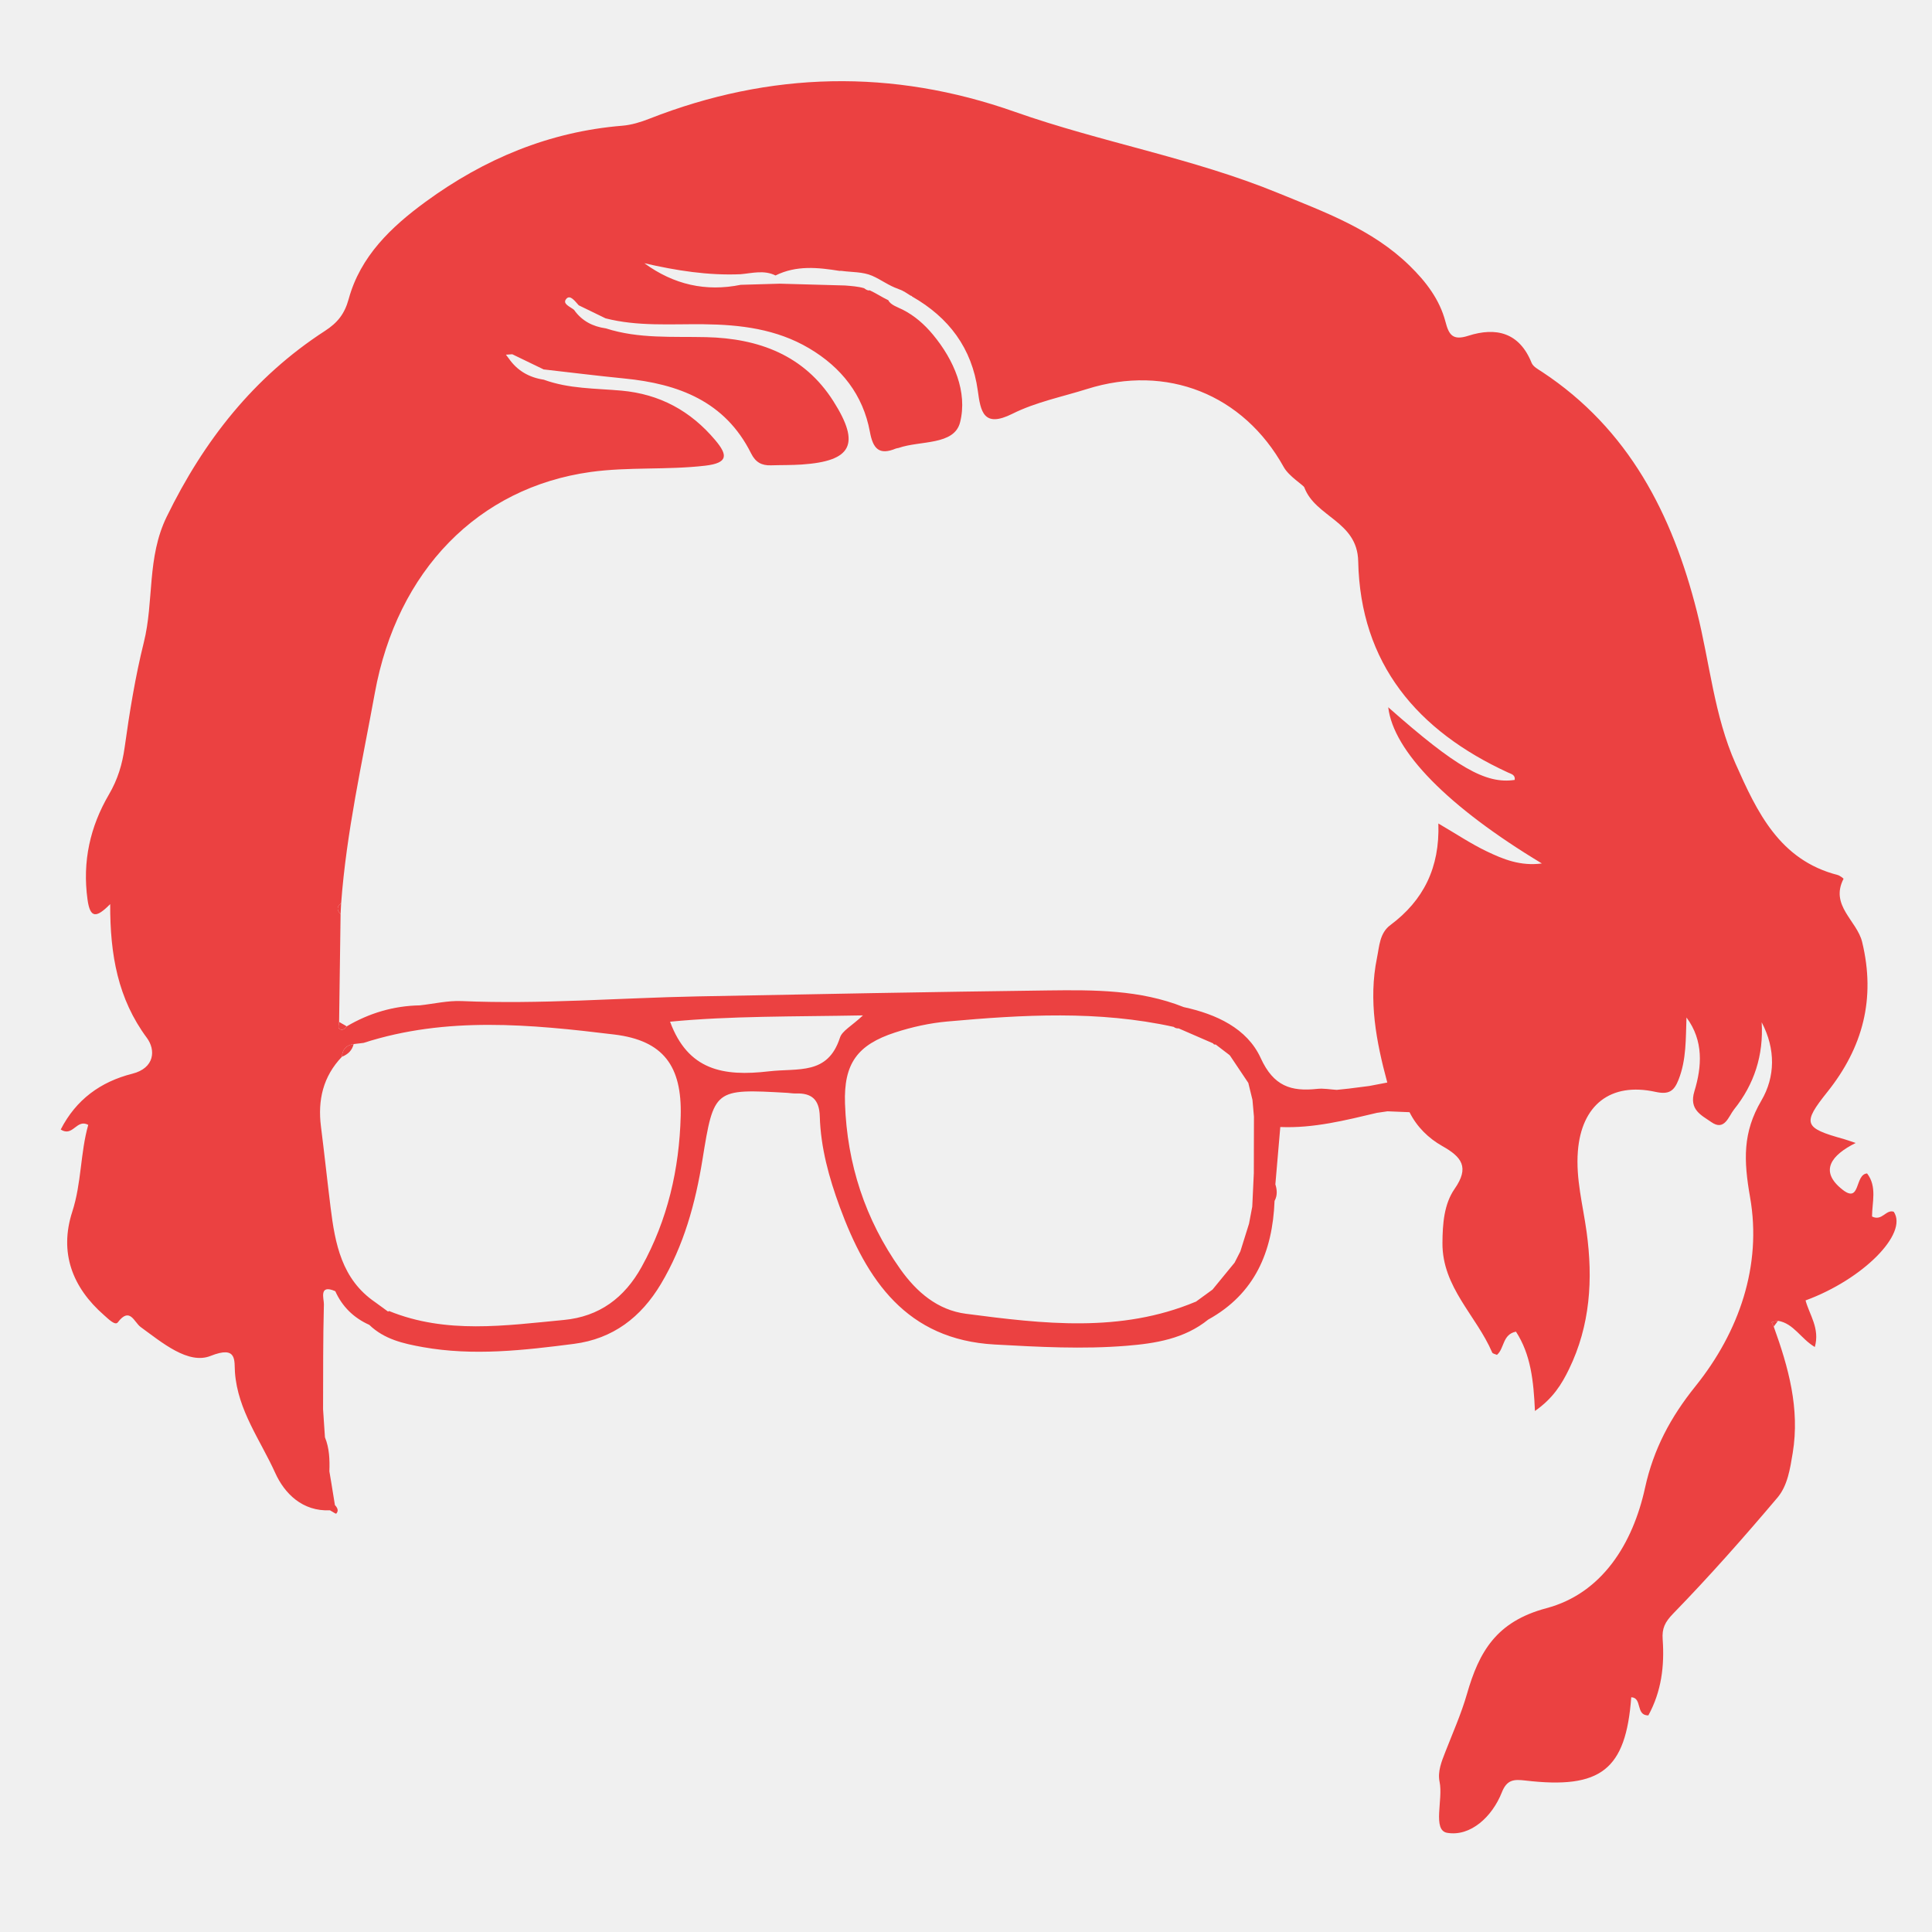
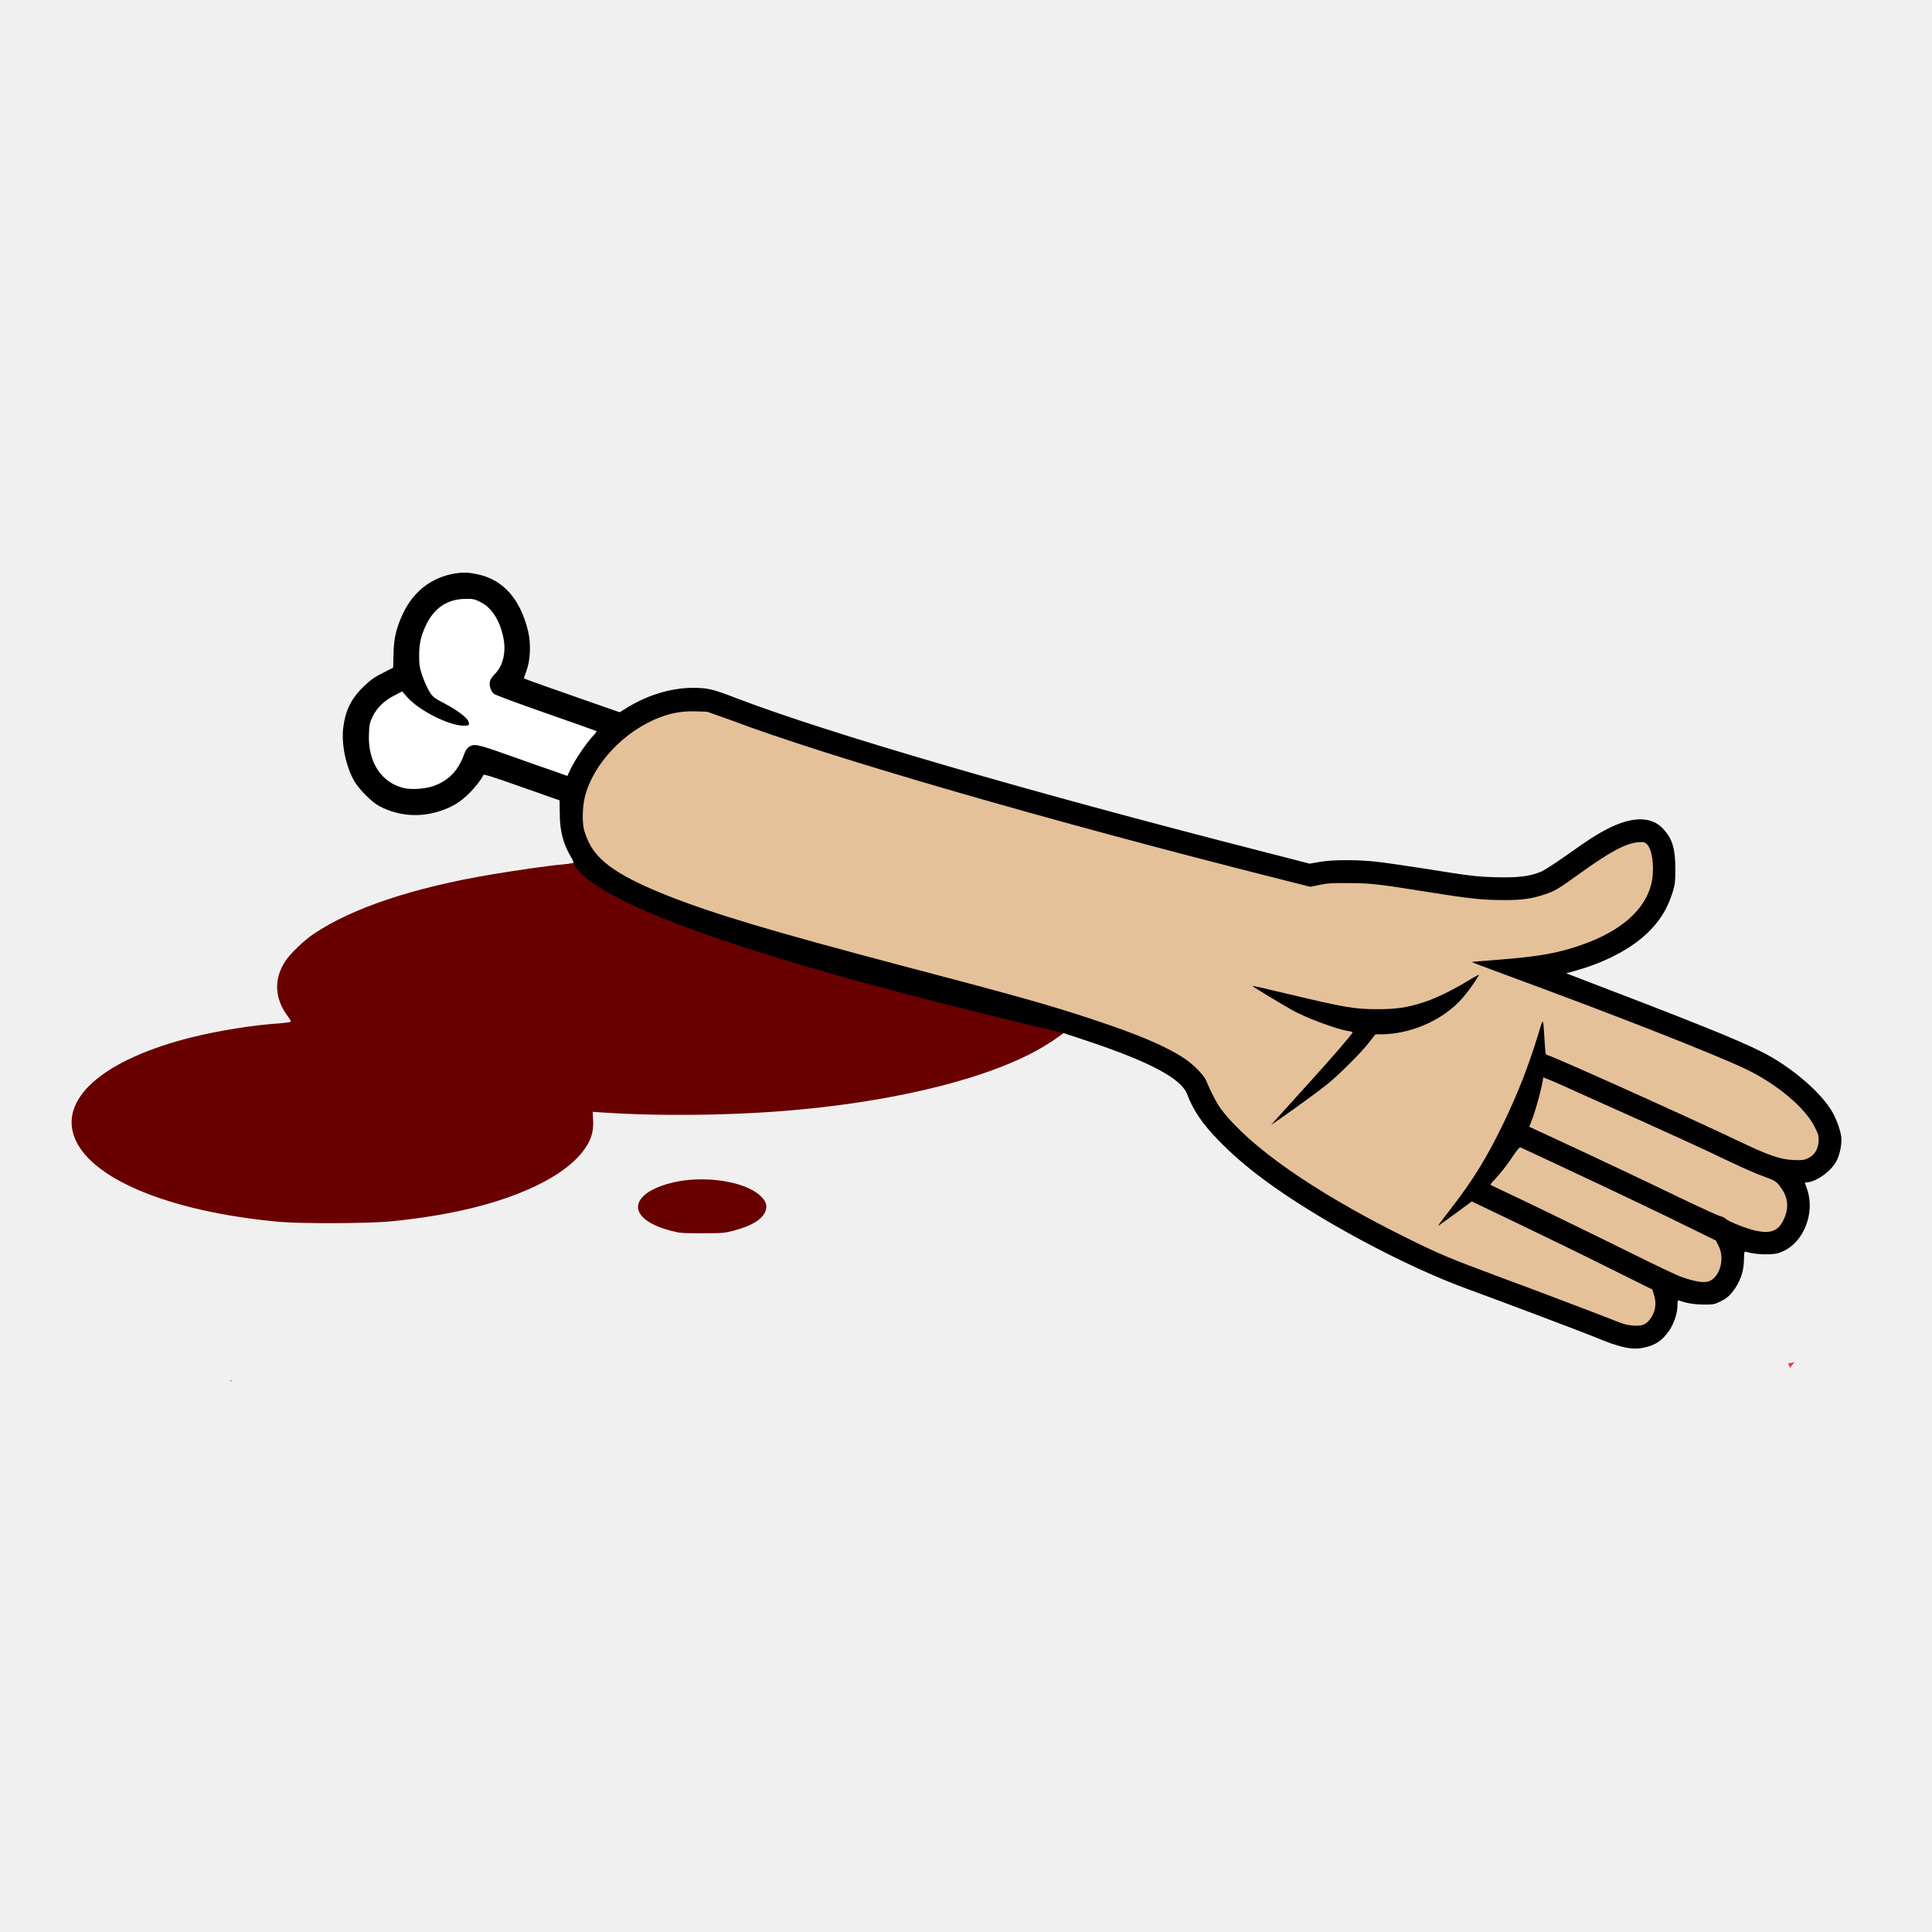
<svg xmlns="http://www.w3.org/2000/svg" version="1.1" id="Layer_1" x="0px" y="0px" width="612px" height="612px" viewBox="0 0 612 612" enable-background="new 0 0 612 612" xml:space="preserve">
-   <path fill="#EB4141" d="M108.066,286.063c-0.06,1.155-0.12,2.311-0.18,3.466C106.591,288.305,106.684,287.151,108.066,286.063z" />
-   <path fill="#EB4141" d="M599.884,383.846c-2.484-0.843-3.664,3.096-6.877,1.512c-0.012-4.365,1.667-9.474-1.57-13.648  c-3.953,0.289-2.021,9.63-7.729,5.182c-7.64-5.953-3.511-11.027,4.114-14.836c-2.208-0.731-3.026-1.041-3.865-1.272  c-12.643-3.497-13.067-4.919-5.104-14.888c11.223-14.047,15.382-29.549,11.016-47.515c-1.648-6.784-10.272-11.532-5.885-20.011  c0.035-0.068-1.166-1.017-1.88-1.199c-18.424-4.747-25.529-19.958-32.33-35.255c-6.818-15.343-8.184-32.147-12.255-48.23  c-7.798-30.793-21.567-57.77-49.031-75.885c-1.224-0.806-2.835-1.644-3.318-2.847c-3.871-9.643-11.265-11.414-20.081-8.585  c-4.936,1.585-6.134-0.327-7.21-4.454c-1.849-7.079-6.19-12.713-11.371-17.77c-11.814-11.531-26.954-16.981-41.776-23.057  c-26.99-11.063-55.854-15.989-83.283-25.671c-38.761-13.678-77.439-12.843-115.771,2.201c-2.724,1.068-5.649,1.968-8.542,2.205  c-23.159,1.89-43.73,10.515-62.294,24.077c-10.907,7.968-20.682,17.26-24.388,30.818c-1.298,4.75-3.558,7.536-7.533,10.111  c-22.521,14.602-38.322,34.706-50.102,58.829c-6.351,13.003-3.989,26.717-7.258,39.825c-2.72,10.914-4.519,22.093-6.074,33.245  c-0.755,5.407-2.183,10.161-4.961,14.907c-5.991,10.235-8.47,21.277-6.8,33.331c0.839,6.048,2.836,5.812,7.178,1.431  c-0.053,16.094,2.448,30,11.623,42.377c2.815,3.797,2.53,9.545-4.622,11.354c-10.03,2.537-17.816,8.179-22.669,17.673  c3.88,2.497,4.979-3.488,8.718-1.476c-2.527,8.88-2.096,18.36-5.062,27.521c-4.17,12.88-0.046,23.934,10.08,32.774  c1.305,1.14,3.488,3.393,4.343,2.264c3.826-5.064,5.176-0.025,7.224,1.465c6.788,4.939,15.091,11.986,22.169,9.165  c8.564-3.416,7.45,1.576,7.719,5.225c0.886,12.024,8.078,21.477,12.752,31.835c2.943,6.519,8.618,12.245,17.355,11.848  c0-0.001,0.001-0.001,0.001-0.002c0.687,0.379,1.851,1.193,1.976,1.058c0.876-0.954,0.34-1.896-0.42-2.719  c-0.374-2.308-0.748-4.614-1.122-6.92c-0.001-0.006,0-0.011-0.001-0.018c-0.002-0.013-0.005-0.024-0.008-0.037  c-0.012-0.071-0.023-0.142-0.035-0.213c-0.009-0.006-0.016-0.012-0.025-0.017c-0.001-0.002-0.002-0.004-0.002-0.006  c0.009,0.006,0.016,0.012,0.026,0.018c-0.194-1.163-0.391-2.329-0.586-3.493c0,0,0-0.001,0.001-0.001  c0.127-3.671,0.01-7.312-1.404-10.784c-0.02-0.03-0.042-0.061-0.062-0.091c0-0.001,0-0.002,0-0.003  c0.02,0.029,0.042,0.06,0.061,0.089c-0.199-2.964-0.396-5.926-0.596-8.89c0,0,0.001-0.001,0.001-0.001  c0.043-11.09-0.033-22.183,0.263-33.267c0.043-1.62-1.727-6.466,3.609-4.11c2.224,4.936,5.853,8.45,10.77,10.664  c4.726,4.575,10.833,5.951,16.961,7.046c15.999,2.86,31.946,1.017,47.844-1.025c12.355-1.589,21.256-8.405,27.567-18.972  c7.28-12.186,10.93-25.534,13.171-39.411c3.623-22.429,3.724-22.441,26.88-21.135c0.888,0.051,1.777,0.223,2.662,0.193  c5.052-0.164,7.467,1.883,7.621,7.303c0.282,9.873,2.935,19.422,6.301,28.588c8.514,23.195,21.129,42.094,49.108,43.635  c13.935,0.769,27.89,1.536,41.797,0.401c9.121-0.743,18.305-2.198,25.837-8.302c0.001,0,0.002,0.001,0.003,0.001  c14.787-8.173,20.377-21.487,21.008-37.576c-0.038-0.04-0.064-0.079-0.102-0.119c0.036,0.039,0.062,0.077,0.1,0.116  c0.938-1.713,0.82-3.476,0.257-5.263c0.001-0.001,0.001-0.001,0.001-0.001c0.52-6.051,1.042-12.102,1.562-18.15l0.007-0.003  c10.494,0.44,20.552-2.108,30.631-4.495c0.003,0.001,0.005,0.001,0.007,0.002c1.1-0.16,2.197-0.322,3.296-0.482  c0.001-0.001,0.001-0.002,0.002-0.004c2.333,0.095,4.664,0.19,6.994,0.285c-0.133-0.327-0.266-0.633-0.4-0.919  c0.135,0.287,0.27,0.595,0.402,0.923c2.332,4.67,6.026,8.269,10.389,10.728c6.107,3.44,8.679,6.676,3.899,13.538  c-3.367,4.836-3.815,11.064-3.861,17.131c-0.104,14.058,10.753,23.036,15.752,34.713c0.17,0.396,0.991,0.515,1.513,0.756  c2.396-2.03,1.711-6.501,6.022-7.354c4.702,7.231,5.583,15.585,6.014,25.129c5.727-4,8.463-8.468,10.787-13.243  c6.739-13.853,7.635-28.494,5.58-43.457c-1.165-8.5-3.455-16.833-2.77-25.569c1.147-14.61,10.271-21.959,24.608-18.812  c4.282,0.939,5.873-0.288,7.287-3.868c2.51-6.354,2.255-13.003,2.511-19.7c5.472,7.377,4.882,15.58,2.503,23.391  c-1.794,5.89,2.284,7.576,5.341,9.736c4.239,2.996,5.502-1.852,7.229-4.004c6.371-7.937,9.383-17.15,8.74-27.609  c4.501,8.543,4.277,17.363-0.092,24.804c-5.951,10.136-5.625,18.948-3.569,30.683c3.771,21.532-3.41,42.521-17.31,59.808  c-7.866,9.777-13.279,19.891-15.964,32.155c-3.884,17.771-13.637,33.468-31.229,38.151c-15.925,4.239-21.353,13.812-25.202,27.216  c-1.796,6.251-4.479,12.25-6.843,18.331c-1.194,3.071-2.496,6.209-1.812,9.485c1.17,5.611-2.356,15.322,2.411,16.133  c7.375,1.252,14.246-5.075,17.303-12.811c1.608-4.078,3.814-4.184,7.472-3.755c23.976,2.807,31.809-3.439,33.524-26.385  c3.584,0.164,1.301,5.786,5.415,5.756c4.15-7.578,5.142-15.714,4.539-24.097c-0.244-3.427,0.66-5.415,3.332-8.161  c11.474-11.796,22.393-24.158,33.025-36.727c3.203-3.786,4.012-9.139,4.84-14.182c2.297-14.004-1.344-27.063-6.015-39.991  c-0.232-0.468-0.464-0.934-0.695-1.399c0.688-0.146,1.371-0.291,2.058-0.441c4.948,0.814,7.211,5.671,11.648,8.296  c1.666-5.878-1.692-10.167-2.933-14.757C590.126,405.27,604.536,390.749,599.884,383.846z M215.626,353.507  c-0.441,16.806-4.126,32.901-12.372,47.794c-5.432,9.812-13.39,15.753-24.63,16.822c-18.59,1.771-37.257,4.541-55.388-2.832  c0,0.002-0.001,0.003-0.002,0.004l-0.308,0.172c-0.081,0.011-0.153,0.012-0.228,0.015c-0.002,0-0.004-0.001-0.006-0.002  c0.074-0.003,0.147-0.004,0.228-0.015c-1.376-0.999-2.748-2.001-4.122-3.001c0,0.001,0,0.001,0,0.002  c-10.592-7.259-12.659-18.521-14.089-30.062c-1.056-8.512-1.959-17.041-3.039-25.549c-1.062-8.377,0.67-15.861,6.637-22.104  c0.156-2.342,1.387-3.689,3.719-4.018c1.056-0.127,2.113-0.252,3.169-0.377c0-0.002,0.001-0.003,0.002-0.005  c26.204-8.452,52.917-5.868,79.399-2.646C210.195,329.607,216.038,337.746,215.626,353.507z M243.518,339.371  c-14.454,1.689-25.59-0.361-31.262-15.725c19.051-1.854,38.975-1.584,61.107-2c-3.622,3.396-6.578,4.859-7.288,7.049  C262.2,340.659,252.88,338.275,243.518,339.371z M397.22,371.511c-0.016,0.019-0.028,0.037-0.044,0.056  c-0.165,3.556-0.332,7.11-0.498,10.664c0.036,0.041,0.066,0.08,0.102,0.121c-0.035-0.041-0.066-0.082-0.104-0.123  c-0.338,1.772-0.673,3.546-1.008,5.316c-0.027,0.056-0.04,0.111-0.042,0.168c-0.906,2.896-1.813,5.793-2.718,8.69  c0.06,0.073,0.104,0.14,0.157,0.21c-0.054-0.071-0.1-0.138-0.159-0.212c-0.605,1.185-1.209,2.368-1.813,3.555  c0.057-0.012,0.112-0.023,0.169-0.035c-0.001,0.001-0.003,0.002-0.004,0.003c-0.055,0.012-0.108,0.023-0.163,0.034  c-2.339,2.852-4.678,5.703-7.014,8.556c-0.004,0.031-0.01,0.058-0.015,0.089c0,0-0.001,0-0.001,0.001  c0.004-0.032,0.011-0.061,0.015-0.093c-1.779,1.295-3.556,2.59-5.333,3.883c-0.001-0.014-0.003-0.027-0.004-0.041  c-23.795,9.948-48.314,7.003-72.762,3.811c-9.046-1.181-15.685-6.948-20.798-14.157c-11.107-15.666-16.858-33.298-17.511-52.419  c-0.433-12.681,3.915-18.637,15.889-22.532c5.315-1.73,10.921-2.972,16.482-3.471c23.959-2.154,47.938-3.553,71.739,1.703  c0.001-0.014,0.003-0.027,0.004-0.041c0.001,0,0.002,0,0.003,0c-0.001,0.015-0.003,0.028-0.004,0.043  c0.463,0.361,0.984,0.52,1.568,0.473c0,0,0.001,0,0.001-0.001c3.636,1.58,7.27,3.159,10.904,4.738  c-0.009-0.017-0.019-0.032-0.027-0.048l0.001,0.001c0.01,0.017,0.02,0.032,0.028,0.049c0.179,0.335,0.452,0.455,0.82,0.358  c0.001,0,0.001,0,0.002,0c1.453,1.107,2.902,2.216,4.351,3.321c0.048,0.093,0.114,0.148,0.186,0.188  c1.938,2.892,3.875,5.783,5.812,8.673l-0.002-0.001c0.439,1.785,0.873,3.569,1.312,5.356c0.094-0.111,0.177-0.221,0.261-0.329v0.003  c-0.083,0.107-0.166,0.216-0.259,0.326c0.154,1.774,0.314,3.549,0.471,5.324c-0.019,0.068-0.018,0.142,0,0.219  c-0.014,5.875-0.024,11.751-0.04,17.625c0.017-0.021,0.031-0.041,0.048-0.061C397.221,371.506,397.221,371.508,397.22,371.511z   M470.962,269.688c-4.985-2.384-9.622-5.5-15.334-8.833c0.488,13.996-4.733,24.385-15.188,32.172  c-3.437,2.56-3.49,6.682-4.257,10.418c-2.756,13.473-0.227,26.513,3.266,39.473c-0.093,0.293-0.19,0.556-0.292,0.805  c-0.001,0-0.003,0.001-0.004,0.002c0.102-0.251,0.2-0.515,0.293-0.809c-1.883,0.359-3.765,0.723-5.648,1.082  c0.001,0.001,0.001,0.001,0.002,0.002c-2.255,0.288-4.509,0.576-6.766,0.864c0.131,0.535,0.333,1.142,0.344,1.677  c-0.001,0-0.002,0-0.003,0.001c-0.01-0.536-0.213-1.145-0.344-1.681c-1.194,0.127-2.387,0.25-3.579,0.375  c0,0.001,0.001,0.002,0.001,0.003c-2.07-0.122-4.175-0.537-6.207-0.315c-8.276,0.895-13.819-0.839-17.886-9.751  c-4.314-9.457-14.134-13.933-24.397-16.157c-0.017,0.012-0.03,0.025-0.047,0.038c-0.001-0.001-0.002-0.001-0.003-0.002  c0.017-0.013,0.03-0.026,0.047-0.038c-13.86-5.52-28.453-5.457-42.971-5.274c-37.047,0.471-74.093,1.17-111.135,1.89  c-24.871,0.485-49.706,2.555-74.619,1.48c-4.379-0.187-8.811,0.871-13.219,1.354c0,0.001,0,0.003,0,0.004  c-8.32,0.147-16.026,2.433-23.182,6.646c-0.67,0.83-1.495,1.605-2.458,0.652c-0.334-0.33,0.008-1.344,0.042-2.043  c0.157-11.396,0.314-22.794,0.472-34.189c-1.295-1.225-1.202-2.378,0.18-3.466c1.678-22.48,6.644-44.455,10.665-66.548  c7.064-38.822,32.803-65.065,68.31-70.005c11.986-1.667,24.232-0.588,36.336-2.001c7.288-0.851,7.194-3.325,3.217-8.057  c-7.806-9.288-17.596-14.635-29.803-15.721c-8.227-0.732-16.615-0.553-24.546-3.462c-4.63-0.696-8.387-2.835-11.08-6.724  c-0.302-0.398-0.604-0.795-0.905-1.194c0.67-0.043,1.342-0.088,2.012-0.139c3.31,1.596,6.621,3.198,9.931,4.803  c8.536,0.966,17.061,2.034,25.609,2.878c17.077,1.684,31.873,7.215,40.101,23.709c1.422,2.85,3.363,3.888,6.299,3.793  c3.259-0.105,6.528-0.031,9.778-0.254c15.816-1.086,18.679-6.373,10.007-20.041c-9.255-14.591-23.657-19.913-40.29-20.306  c-10.648-0.252-21.385,0.571-31.762-2.77c-4.171-0.583-7.646-2.361-10.111-5.878c-1.187-1-3.864-1.895-2.421-3.52  c1.239-1.396,2.79,0.884,3.907,2.078c2.835,1.376,5.669,2.754,8.503,4.133c10.218,2.612,20.646,1.756,31.014,1.867  c11.7,0.125,23.123,1.503,33.453,7.614c10.234,6.056,17.11,14.74,19.27,26.506c0.985,5.367,2.959,7.452,8.241,5.247  c0.269-0.111,0.59-0.092,0.868-0.19c6.809-2.382,17.593-0.741,19.452-8.108c2.419-9.575-1.898-19.72-8.614-27.801  c-2.652-3.192-5.743-5.935-9.543-7.872c-1.51-0.77-3.931-1.518-4.562-2.997c-2.024-0.96-3.872-2.206-5.917-3.152  c-0.523,0.192-1.137-0.198-1.785-0.669c-1.928-0.556-4.007-0.688-6.038-0.855c-6.886-0.19-13.771-0.382-20.657-0.571  c-4.122,0.12-8.242,0.24-12.363,0.36c-11.08,2.248-21.222-0.05-30.526-6.834c10.073,2.317,20.182,3.927,30.491,3.477  c3.7-0.329,7.426-1.403,11.049,0.396c6.642-3.285,13.464-2.537,20.302-1.447c0.206-0.024,0.419-0.032,0.647-0.001  c3.177,0.439,6.716,0.25,9.71,1.562c2.787,1.222,5.232,3.121,8.123,4.104c0.135,0.046,0.254,0.106,0.37,0.168  c1.265,0.378,2.592,1.359,3.683,2.027c0.003,0,0.006-0.002,0.009-0.002c0.213,0,0.348,0.113,0.421,0.258  c11.6,6.62,18.972,16.327,20.815,29.846c0.891,6.539,1.773,11.901,11.007,7.275c7.34-3.674,15.694-5.338,23.619-7.832  c25.255-7.948,49.489,1.685,62.291,24.744c1.635,2.946,6.244,5.718,6.51,6.426c3.51,9.438,16.807,10.684,17.07,23.391  c0.676,32.507,18.763,53.739,47.461,66.933c1.027,0.474,2.349,0.718,2.115,2.342c-9.162,1.396-18.593-4.026-40.062-23.021  c1.629,13.896,18.857,31.531,48.67,49.486C481.586,274.425,476.151,272.172,470.962,269.688z" />
-   <path fill="#EB4141" d="M112.023,330.73c-0.483,2.039-1.829,3.278-3.719,4.018C108.461,332.406,109.692,331.059,112.023,330.73z" />
-   <path fill="#EB4141" d="M107.415,323.721c0.805,0.463,1.61,0.926,2.416,1.387c-0.67,0.832-1.495,1.608-2.458,0.654  C107.039,325.432,107.381,324.419,107.415,323.721z" />
-   <path fill="#EB4141" d="M561.864,420.228c-0.232-0.467-0.464-0.933-0.695-1.398c0.688-0.146,1.371-0.291,2.058-0.441  C562.771,418.995,562.317,419.611,561.864,420.228z" />
-   <polygon fill="#EB4141" points="68.243,424.379 67.731,424.537 67.83,424.04 " />
+   <path fill="#EB4141" d="M113.265,299.132c-0.06,1.155-0.12,2.311-0.18,3.466C111.79,301.374,111.883,300.22,113.265,299.132z" />
+   <path fill="#EB4141" d="M117.222,343.8c-0.483,2.039-1.829,3.277-3.719,4.018C113.66,345.476,114.891,344.128,117.222,343.8z" />
+   <path fill="#EB4141" d="M112.614,336.79c0.805,0.463,1.61,0.926,2.416,1.387c-0.67,0.832-1.495,1.608-2.458,0.654  C112.238,338.501,112.58,337.488,112.614,336.79z" />
+   <path fill="#EB4141" d="M567.063,433.298c-0.232-0.468-0.464-0.934-0.695-1.398c0.688-0.146,1.371-0.291,2.058-0.441  C567.971,432.064,567.517,432.681,567.063,433.298z" />
+   <polygon fill="#EB4141" points="73.442,437.448 72.93,437.606 73.029,437.109 " />
+   <polygon fill="#E5C19A" points="189.047,275.824 206.087,285.978 262.459,304.288 331.437,321.691 368.902,336.046 377.305,341.3   383.958,354.256 410.219,376.313 436.828,390.663 512.81,422.883 523.314,422.883 526.465,414.83 528.566,408.177 535.919,408.527   541.521,408.177 546.423,403.624 548.874,395.571 548.874,391.02 559.028,394.171 568.132,387.459 568.132,380.165 566.381,372.812   576.885,367.56 576.885,359.507 573.733,349.353 562.88,339.197 490.401,308.805 495.302,304.288 517.361,294.031 525.765,281.076   525.064,267.771 517.711,262.168 506.507,268.471 491.102,277.224 476.745,280.726 457.488,280.726 432.616,275.824   419.322,275.473 413.02,275.824 232.348,224.353 221.143,222.252 202.585,226.454 189.047,236.608 183.328,245.711 179.775,255.516   181.927,266.72 " />
+   <polygon fill="#FFFFFF" points="194.882,229.137 161.036,216.3 162.203,206.963 159.868,195.058 155.9,186.421 145.629,186.421   137.459,188.988 128.589,211.63 121.353,217.467 112.716,229.137 114.351,240.81 119.953,249.913 134.191,254.114 143.528,250.146   147.73,244.544 150.531,240.576 173.174,247.345 179.775,249.913 182.064,249.2 " />
+   <path d="M583.251,360.075c-0.336-2.521-1.849-6.442-3.474-8.908c-4.146-6.218-13.109-13.67-21.737-17.982  c-7.618-3.866-22.465-9.804-58.711-23.642l-3.193-1.232l3.193-0.896c8.964-2.521,17.086-6.723,22.297-11.652  c4.146-3.923,6.555-7.844,8.236-13.166c0.728-2.465,0.839-3.417,0.839-7.338c0-6.443-0.952-9.58-3.864-12.718  c-3.529-3.81-9.188-3.977-16.471-0.561c-3.698,1.792-6.443,3.474-14.006,8.852c-3.642,2.576-7.339,4.986-8.403,5.378  c-3.474,1.401-7.171,1.848-13.839,1.681c-6.498-0.169-8.571-0.449-23.248-2.802c-5.434-0.841-11.988-1.792-14.454-2.073  c-6.05-0.728-14.174-0.728-18.319,0l-3.249,0.561l-15.238-3.921c-75.294-19.272-137.591-37.479-166.555-48.572  c-7.507-2.913-9.02-3.193-13.781-3.193c-7.003,0.056-14.566,2.408-21.177,6.611l-1.793,1.12l-5.322-1.848  c-14.118-4.93-24.93-8.74-24.986-8.853c-0.055-0.055,0.28-1.176,0.785-2.465c1.232-3.361,1.457-8.516,0.504-12.492  c-2.465-10.309-8.011-16.471-16.246-18.096c-2.746-0.561-4.314-0.617-6.891-0.224c-7.394,1.231-13.109,5.602-16.47,12.66  c-2.129,4.537-2.913,7.731-3.025,12.773l-0.112,4.426l-3.193,1.625c-2.521,1.232-3.81,2.128-5.882,4.089  c-4.089,3.866-5.994,7.562-6.723,13.165c-0.672,5.155,0.784,12.381,3.474,17.031c1.625,2.746,5.546,6.667,7.955,7.955  c6.106,3.193,12.997,3.698,19.664,1.401c3.417-1.177,5.77-2.577,8.459-5.155c1.905-1.792,4.425-4.986,4.818-6.162  c0.112-0.28,3.809,0.896,10.869,3.417c5.882,2.073,11.316,3.978,11.989,4.202l1.288,0.448l0.057,4.089  c0,5.547,1.064,9.637,3.473,13.726c0.784,1.232,1.008,1.96,0.784,2.072c-0.16,0.107-1.482,0.313-2.91,0.43  c0.826,0.953,1.613,1.935,2.2,3.055c0.352,0.673,0.625,1.368,0.822,2.075c0.348,0.634,0.667,1.301,0.943,2.022  c2.405,2.072,4.554,4.362,6.536,6.994c1.148,1.524,2.173,3.135,3.299,4.677c0.021,0.024,0.04,0.046,0.063,0.07  c0.26,0.306,0.528,0.602,0.806,0.89c0.583,0.588,1.178,1.163,1.777,1.733c1.021,0.973,2.074,1.919,3.124,2.87  c0.999-0.059,2.016,0.047,3.015,0.357c14.234,4.405,28.229,9.732,42.795,12.968c5.347,1.19,10.714,2.354,16.032,3.666  c2.851,0.701,5.704,1.621,8.312,2.985c0.83,0.436,1.576,0.917,2.257,1.445c1.085-0.447,2.264-0.647,3.49-0.51  c11.437,1.271,22.647,3.693,33.942,5.813c5.353,1.006,10.727,1.907,16.065,2.981c2.603,0.524,5.192,1.073,7.742,1.826  c0.327,0.097,0.654,0.195,0.983,0.293c0.507-0.335,1.003-0.672,1.479-1.012l2.521-1.794l7.451,2.467  c19.832,6.609,29.86,11.933,31.71,16.862c1.96,5.155,4.761,9.299,9.971,14.677c4.146,4.259,8.908,8.405,14.454,12.494  c16.976,12.605,44.818,27.506,64.818,34.733c8.795,3.194,36.247,13.558,39.776,15.015c8.011,3.361,11.708,4.146,15.351,3.474  c3.865-0.729,6.218-2.297,8.403-5.547c1.567-2.354,2.576-5.49,2.576-7.898c0-1.456,0.112-1.738,0.504-1.568  c2.185,0.839,4.874,1.287,7.73,1.287c2.802,0.057,3.418-0.056,4.987-0.785c2.353-1.063,3.698-2.296,5.154-4.536  c1.793-2.746,2.632-5.602,2.688-8.852c0.057-2.521,0.057-2.688,0.673-2.521c2.129,0.615,5.098,0.896,7.396,0.784  c2.185-0.113,3.025-0.337,4.762-1.177c6.274-3.137,9.636-12.044,7.228-19.271l-0.785-2.241l1.176-0.168  c3.138-0.504,7.396-3.754,8.964-6.891C582.858,365.565,583.53,362.035,583.251,360.075z M180.729,243.659l-1.008,2.128l-5.378-1.904  c-2.969-1.009-9.355-3.249-14.173-4.985c-9.244-3.25-9.972-3.361-11.709-2.242c-0.448,0.28-1.008,1.177-1.344,2.018  c-1.905,5.434-4.986,8.628-9.917,10.363c-2.465,0.841-6.834,1.177-9.188,0.616c-7.171-1.68-11.484-8.179-11.148-17.031  c0.112-2.97,0.225-3.641,1.121-5.547c1.344-2.801,3.698-5.153,6.947-6.777l2.465-1.289l1.569,1.793  c3.697,4.202,12.829,8.851,17.647,9.075c1.905,0.057,2.185-0.112,1.792-1.288c-0.448-1.29-3.585-3.643-7.619-5.771  c-3.249-1.681-3.641-2.017-4.706-3.642c-0.616-1.008-1.681-3.249-2.241-4.986c-0.953-2.745-1.065-3.585-1.065-6.498  c0-3.866,0.561-6.331,2.241-9.804c2.577-5.378,6.835-8.18,12.494-8.18c2.128-0.055,2.801,0.057,4.481,0.897  c3.585,1.681,6.219,5.602,7.395,11.093c1.064,4.706,0,9.243-2.745,11.933c-0.729,0.728-1.29,1.625-1.457,2.24  c-0.28,1.345,0.336,3.193,1.289,3.922c0.392,0.336,7.843,3.137,16.583,6.162c8.683,3.025,15.91,5.603,15.966,5.658  s-0.616,0.953-1.568,1.96C185.324,235.984,182.019,240.914,180.729,243.659z M540.842,406.012c-1.68,0.337-4.482-0.166-8.459-1.623  c-1.569-0.562-8.739-3.979-16.022-7.62c-12.213-6.049-35.967-17.591-41.682-20.224c-1.288-0.616-2.464-1.176-2.521-1.232  c-0.111-0.056,0.393-0.728,1.176-1.513c1.962-2.073,4.202-4.93,6.106-7.843c0.953-1.457,1.906-2.576,2.131-2.522  c0.167,0.058,6.554,3.027,14.061,6.555c16.079,7.509,32.829,15.519,41.624,19.889l6.274,3.081l0.897,1.737  C546.556,398.953,544.596,405.172,540.842,406.012z M564.932,386.517c-1.681,3.418-3.977,4.313-8.627,3.361  c-2.97-0.615-8.853-2.969-9.581-3.754c-0.336-0.335-1.064-0.728-1.68-0.841c-0.616-0.111-6.219-2.688-12.438-5.657  c-10.477-5.097-31.653-15.07-43.192-20.392l-4.987-2.297l1.232-3.249c1.064-3.026,2.521-8.405,3.025-11.204l0.168-1.233l1.009,0.448  c0.617,0.112,7.34,3.137,15.015,6.611c22.295,9.971,34.957,15.741,42.688,19.495c3.979,1.904,8.684,3.978,10.42,4.594  c4.314,1.568,4.65,1.735,5.994,3.584C566.5,379.289,566.781,382.707,564.932,386.517z M576.079,361.587  c-0.168,2.521-1.288,4.314-3.361,5.322c-1.231,0.56-1.849,0.672-4.536,0.56c-4.203-0.167-7.957-1.456-17.647-6.106  c-14.51-6.947-59.441-27.171-60.448-27.171c-0.505,0-0.561-0.505-0.785-4.2c-0.112-2.299-0.336-4.875-0.392-5.604  c-0.225-1.399-0.28-1.287-1.736,3.529c-2.97,9.75-6.499,18.769-11.036,28.124c-5.268,10.869-9.636,17.928-16.64,26.947  c-2.24,2.913-4.033,5.321-3.979,5.321c0.057,0.056,2.466-1.68,5.38-3.808l5.322-3.922l14.621,7.001  c8.011,3.866,20.896,10.085,28.572,13.951l14.005,6.946l0.505,1.625c0.895,2.801,0.504,5.546-1.29,7.844  c-1.289,1.68-2.464,2.128-5.209,1.961c-1.85-0.113-3.138-0.449-5.323-1.346c-4.145-1.681-26.331-10.084-37.254-14.117  c-15.687-5.826-18.991-7.172-30.981-13.166c-27.786-13.894-48.066-28.066-57.03-39.887c-1.289-1.682-3.361-5.66-4.762-9.077  c-0.784-1.849-4.089-5.209-7.115-7.171c-5.713-3.753-14.397-7.451-28.291-12.044c-13.949-4.65-23.697-7.395-60.337-17.031  c-41.96-11.093-59.775-16.415-74.733-22.297c-15.07-5.994-22.073-10.7-25.042-16.863c-0.729-1.457-1.457-3.472-1.625-4.37  c-0.561-2.633-0.392-6.947,0.28-9.859c2.521-10.531,12.437-21.121,23.809-25.435c3.81-1.456,7.171-2.016,11.261-1.905l3.697,0.112  l7.283,2.578c30.868,11.708,101.176,32.044,174.734,50.588l9.075,2.296l2.97-0.616c2.353-0.504,4.145-0.615,9.188-0.561  c6.891,0.057,8.852,0.225,24.259,2.689c13.892,2.241,17.758,2.633,24.369,2.688c6.274,0.056,9.354-0.392,13.612-1.849  c3.081-1.007,4.259-1.735,10.868-6.498c9.637-6.947,14.679-9.635,18.601-9.972c1.793-0.111,2.073-0.056,2.8,0.672  c1.794,1.794,2.466,8.292,1.289,12.773c-2.13,8.179-9.747,14.79-21.96,19.047c-7.619,2.69-13.613,3.698-26.163,4.707  c-4.763,0.335-8.683,0.728-8.739,0.728c-0.056,0.056,5.154,2.016,11.541,4.369c34.454,12.661,65.209,24.762,75.237,29.524  c9.86,4.706,18.824,12.213,21.905,18.375C576.079,359.458,576.136,359.851,576.079,361.587z" />
+   <path d="M464.764,310.83c-4.537,2.801-10.42,5.658-14.174,6.779c-4.875,1.567-8.459,2.072-14.117,2.072  c-7.396,0-10.309-0.505-28.235-4.762c-6.219-1.514-11.373-2.689-11.485-2.578c-0.112,0.113,8.516,5.322,12.438,7.564  c4.481,2.521,14.174,6.106,17.759,6.667c0.841,0.112,1.513,0.336,1.513,0.448c0,0.447-6.443,7.898-14.679,16.975  c-4.761,5.209-9.188,10.196-9.915,10.979l-1.232,1.401l1.121-0.785c5.041-3.474,13.725-9.748,16.413-11.932  c3.923-3.139,11.317-10.478,13.726-13.728l1.793-2.296h1.904c8.74-0.056,18.208-3.921,24.37-10.084  c1.849-1.793,4.931-5.883,6.387-8.459C468.797,308.477,468.236,308.758,464.764,310.83z" />
+   <path fill="#690000" d="M216.808,373.912c-5.434,0.728-10.363,2.521-12.772,4.763c-4.426,4.088-1.064,8.683,8.292,11.147  c3.025,0.785,3.641,0.841,10.084,0.841c6.442,0,7.115-0.056,10.027-0.841c5.659-1.513,8.796-3.417,9.917-5.882  c0.84-1.905,0.393-3.418-1.569-5.211C236.584,374.809,226.276,372.734,216.808,373.912z" />
+   <path fill="#690000" d="M336.863,327.244c-34.699-8.286-145.482-34.381-155.293-53.837c-2.598,0.403-2.617,0.365-3.56,0.436  c-4.649,0.392-15.166,1.987-22,3.108c-24.93,4.146-44.538,10.7-56.639,18.88c-3.025,2.016-7.339,6.162-8.908,8.515  c-3.809,5.658-3.529,11.988,0.673,17.535c0.616,0.84,1.064,1.625,1.008,1.793c-0.112,0.112-1.736,0.335-3.641,0.503  c-8.179,0.506-19.271,2.298-27.843,4.428c-26.834,6.723-41.177,18.543-37.367,30.812c4.201,13.558,29.636,24.37,65.154,27.62  c7.115,0.616,28.516,0.559,35.63-0.168c18.88-1.907,33.894-5.603,45.546-11.15c7.227-3.418,12.493-7.45,15.462-11.596  c2.241-3.193,2.969-5.658,2.801-9.188l-0.112-2.745l3.25,0.224c12.997,0.897,30.028,1.009,45.882,0.226  c42.072-2.017,79.958-11.133,97.156-23.401C334.062,329.236,335.639,328.111,336.863,327.244z" />
</svg>
